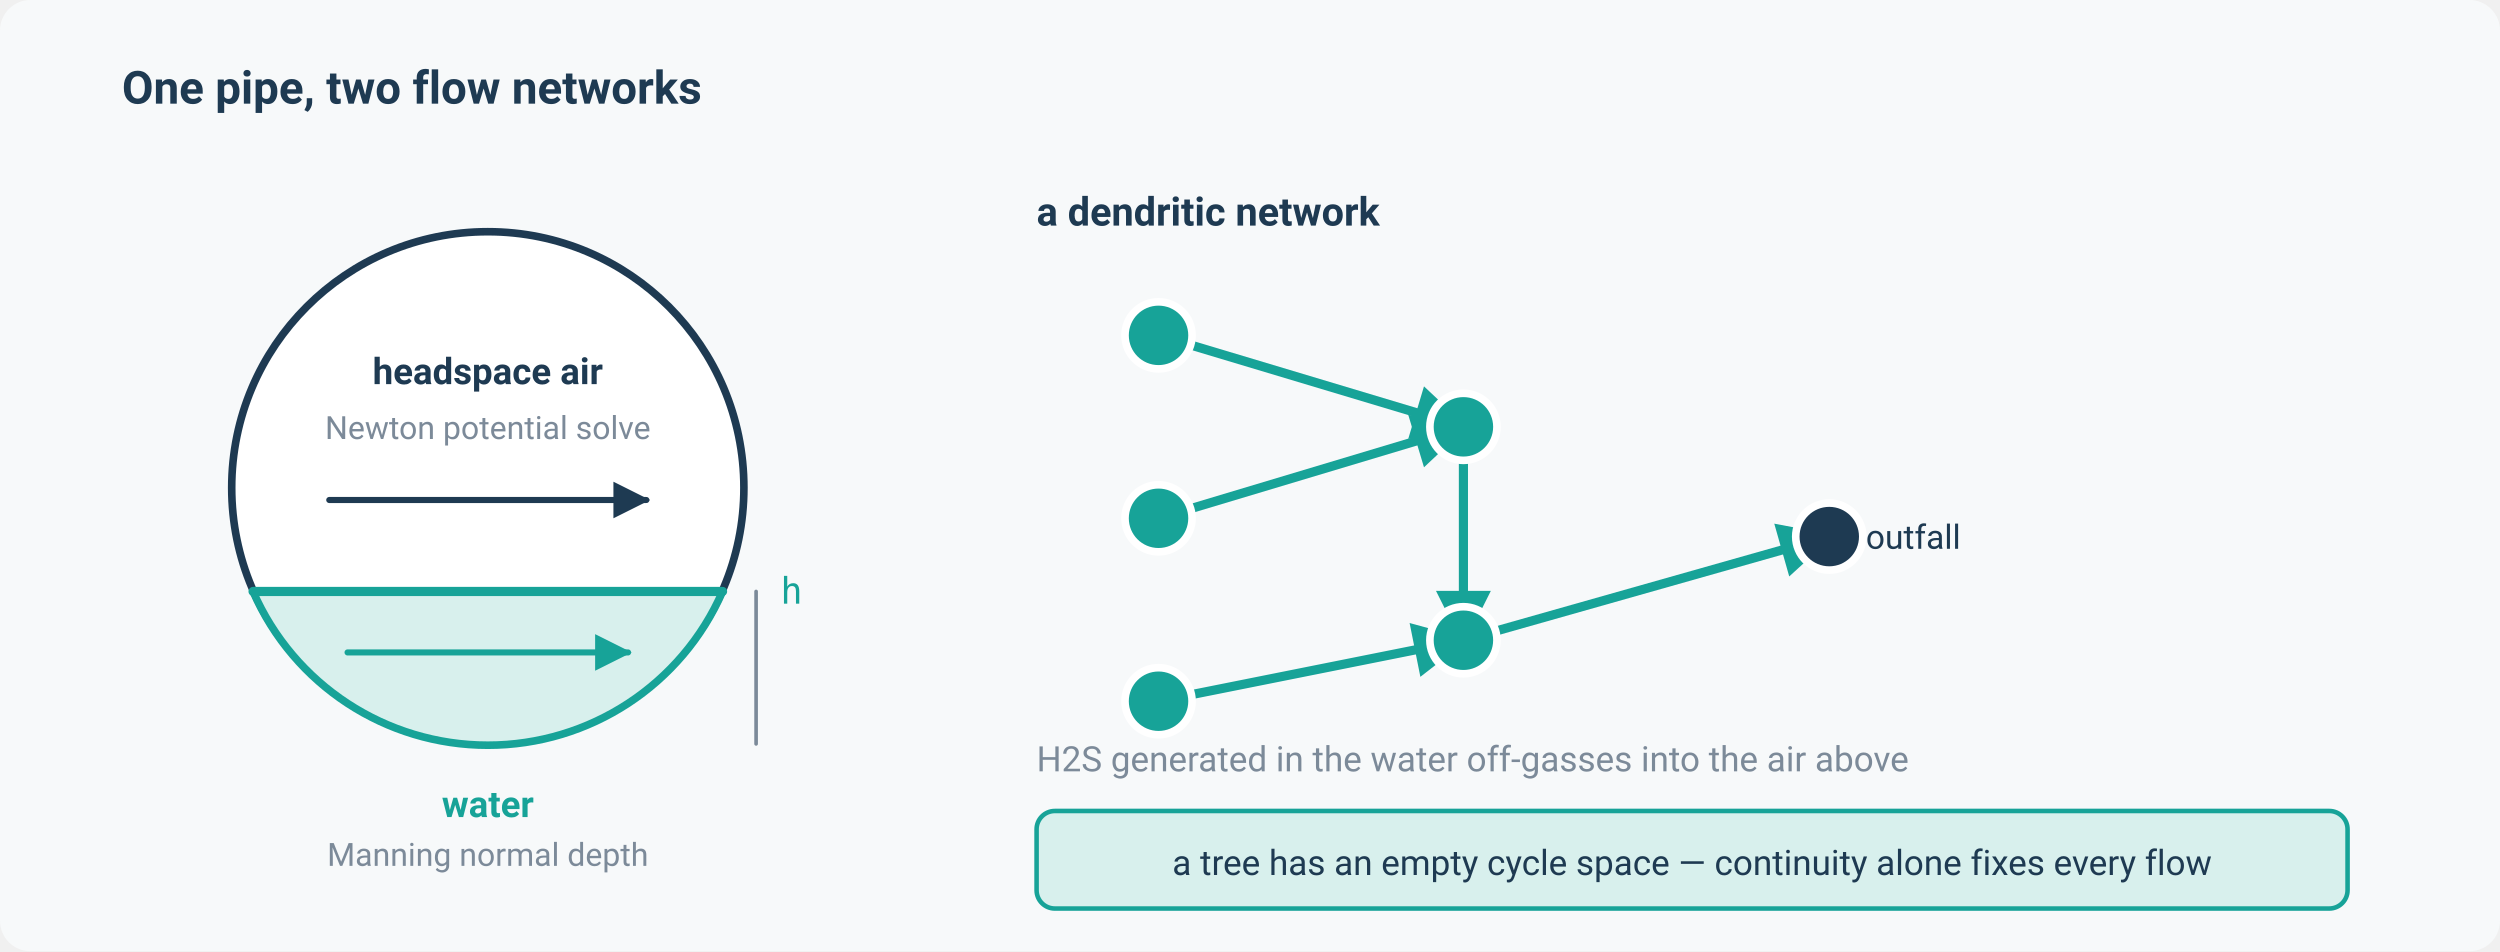
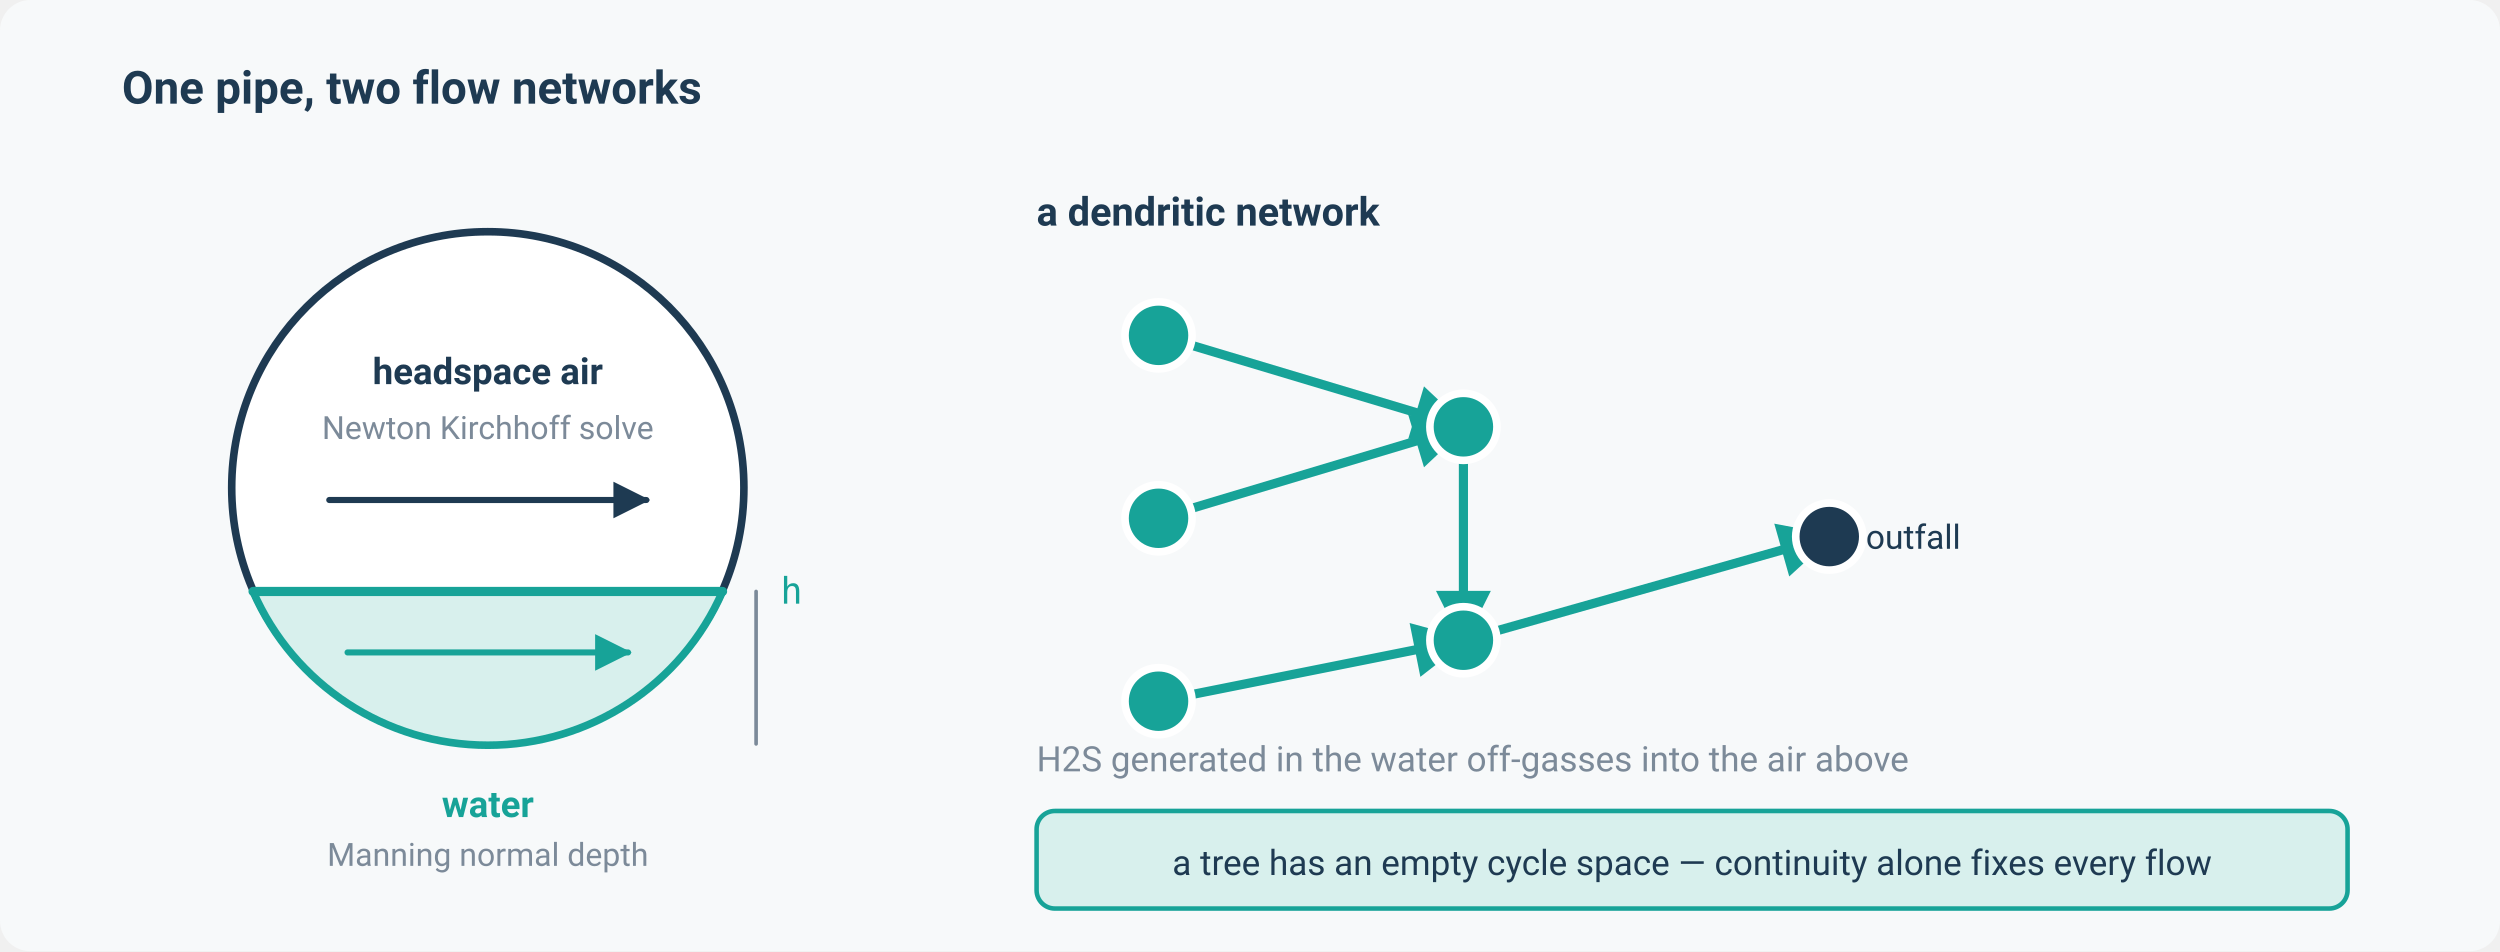
<svg xmlns="http://www.w3.org/2000/svg" viewBox="0 0 820 312" width="820" height="312" role="img" aria-labelledby="t d" font-family="system-ui, -apple-system, 'Segoe UI', Roboto, sans-serif">
  <rect width="820" height="312" rx="10" fill="#F7F9FA" />
  <defs>
    <marker id="ar" viewBox="0 0 10 10" refX="9" refY="5" markerWidth="6" markerHeight="6" orient="auto-start-reverse">
      <path d="M 0 0 L 10 5 L 0 10 z" fill="#17A398" />
    </marker>
    <marker id="arn" viewBox="0 0 10 10" refX="9" refY="5" markerWidth="6" markerHeight="6" orient="auto-start-reverse">
      <path d="M 0 0 L 10 5 L 0 10 z" fill="#1E3A52" />
    </marker>
    <marker id="arm" viewBox="0 0 10 10" refX="9" refY="5" markerWidth="6" markerHeight="6" orient="auto-start-reverse">
      <path d="M 0 0 L 10 5 L 0 10 z" fill="#7C8A99" />
    </marker>
    <marker id="arw" viewBox="0 0 10 10" refX="9" refY="5" markerWidth="6" markerHeight="6" orient="auto-start-reverse">
      <path d="M 0 0 L 10 5 L 0 10 z" fill="#C2703D" />
    </marker>
  </defs>
  <text x="40" y="34" font-size="15" fill="#1E3A52" text-anchor="start" font-weight="600" font-family="system-ui, -apple-system, 'Segoe UI', Roboto, sans-serif">One pipe, two flow networks</text>
  <circle cx="160" cy="160" r="84" fill="#FFFFFF" stroke="#1E3A52" stroke-width="2.5" />
  <path d="M 83 194 A 84 84 0 0 0 237 194 Z" fill="#D8F0ED" stroke="none" stroke-width="3" stroke-linecap="round" stroke-linejoin="round" />
  <path d="M 83 194 A 84 84 0 0 0 237 194" fill="none" stroke="#17A398" stroke-width="2.5" stroke-linecap="round" stroke-linejoin="round" />
  <line x1="83" y1="194" x2="237" y2="194" stroke="#17A398" stroke-width="3" stroke-linecap="round" />
  <text x="160" y="268" font-size="12" fill="#17A398" text-anchor="middle" font-weight="600" font-family="system-ui, -apple-system, 'Segoe UI', Roboto, sans-serif">water</text>
  <text x="160" y="284" font-size="10.5" fill="#7C8A99" text-anchor="middle" font-weight="400" font-family="system-ui, -apple-system, 'Segoe UI', Roboto, sans-serif">Manning normal depth</text>
  <text x="160" y="126" font-size="12" fill="#1E3A52" text-anchor="middle" font-weight="600" font-family="system-ui, -apple-system, 'Segoe UI', Roboto, sans-serif">headspace air</text>
-   <text x="160" y="144" font-size="10.5" fill="#7C8A99" text-anchor="middle" font-weight="400" font-family="system-ui, -apple-system, 'Segoe UI', Roboto, sans-serif">Newton potential solve</text>
+   <text x="160" y="144" font-size="10.5" fill="#7C8A99" text-anchor="middle" font-weight="400" font-family="system-ui, -apple-system, 'Segoe UI', Roboto, sans-serif">Newton Kirchhoff solve</text>
  <path d="M 114 214 L 206 214" fill="none" stroke="#17A398" stroke-width="2" stroke-linecap="round" stroke-linejoin="round" marker-end="url(#ar)" />
  <path d="M 108 164 L 212 164" fill="none" stroke="#1E3A52" stroke-width="2" stroke-linecap="round" stroke-linejoin="round" marker-end="url(#arn)" />
  <text x="256" y="198" font-size="12" fill="#17A398" text-anchor="start" font-weight="400" font-family="ui-monospace, 'JetBrains Mono', 'SF Mono', Menlo, monospace">h</text>
  <line x1="248" y1="194" x2="248" y2="244" stroke="#7C8A99" stroke-width="1.2" stroke-linecap="round" />
  <text x="340" y="74" font-size="13" fill="#1E3A52" text-anchor="start" font-weight="600" font-family="system-ui, -apple-system, 'Segoe UI', Roboto, sans-serif">a dendritic network</text>
  <path d="M 380 110 L 480 140" fill="none" stroke="#17A398" stroke-width="3" stroke-linecap="round" stroke-linejoin="round" marker-end="url(#ar)" />
  <path d="M 380 170 L 480 140" fill="none" stroke="#17A398" stroke-width="3" stroke-linecap="round" stroke-linejoin="round" marker-end="url(#ar)" />
  <path d="M 480 140 L 480 210" fill="none" stroke="#17A398" stroke-width="3" stroke-linecap="round" stroke-linejoin="round" marker-end="url(#ar)" />
  <path d="M 380 230 L 480 210" fill="none" stroke="#17A398" stroke-width="3" stroke-linecap="round" stroke-linejoin="round" marker-end="url(#ar)" />
  <path d="M 480 210 L 600 176" fill="none" stroke="#17A398" stroke-width="3" stroke-linecap="round" stroke-linejoin="round" marker-end="url(#ar)" />
  <circle cx="380" cy="110" r="11" fill="#17A398" stroke="#FFFFFF" stroke-width="2.5" />
  <circle cx="380" cy="170" r="11" fill="#17A398" stroke="#FFFFFF" stroke-width="2.5" />
  <circle cx="480" cy="140" r="11" fill="#17A398" stroke="#FFFFFF" stroke-width="2.5" />
  <circle cx="480" cy="210" r="11" fill="#17A398" stroke="#FFFFFF" stroke-width="2.5" />
  <circle cx="380" cy="230" r="11" fill="#17A398" stroke="#FFFFFF" stroke-width="2.5" />
  <circle cx="600" cy="176" r="11" fill="#1E3A52" stroke="#FFFFFF" stroke-width="2.5" />
  <text x="612" y="180" font-size="11" fill="#1E3A52" text-anchor="start" font-weight="400" font-family="system-ui, -apple-system, 'Segoe UI', Roboto, sans-serif">outfall</text>
  <rect x="340" y="266" width="430" height="32" rx="6" fill="#D8F0ED" stroke="#17A398" stroke-width="1.5" />
  <text x="555" y="287" font-size="11.5" fill="#1E3A52" text-anchor="middle" font-weight="400" font-family="system-ui, -apple-system, 'Segoe UI', Roboto, sans-serif">a tree has an empty cycle space — continuity alone fixes every flow</text>
  <text x="340" y="253" font-size="11.5" fill="#7C8A99" text-anchor="start" font-weight="400" font-family="system-ui, -apple-system, 'Segoe UI', Roboto, sans-serif">H2S generated in the water off-gasses into the air above</text>
</svg>
